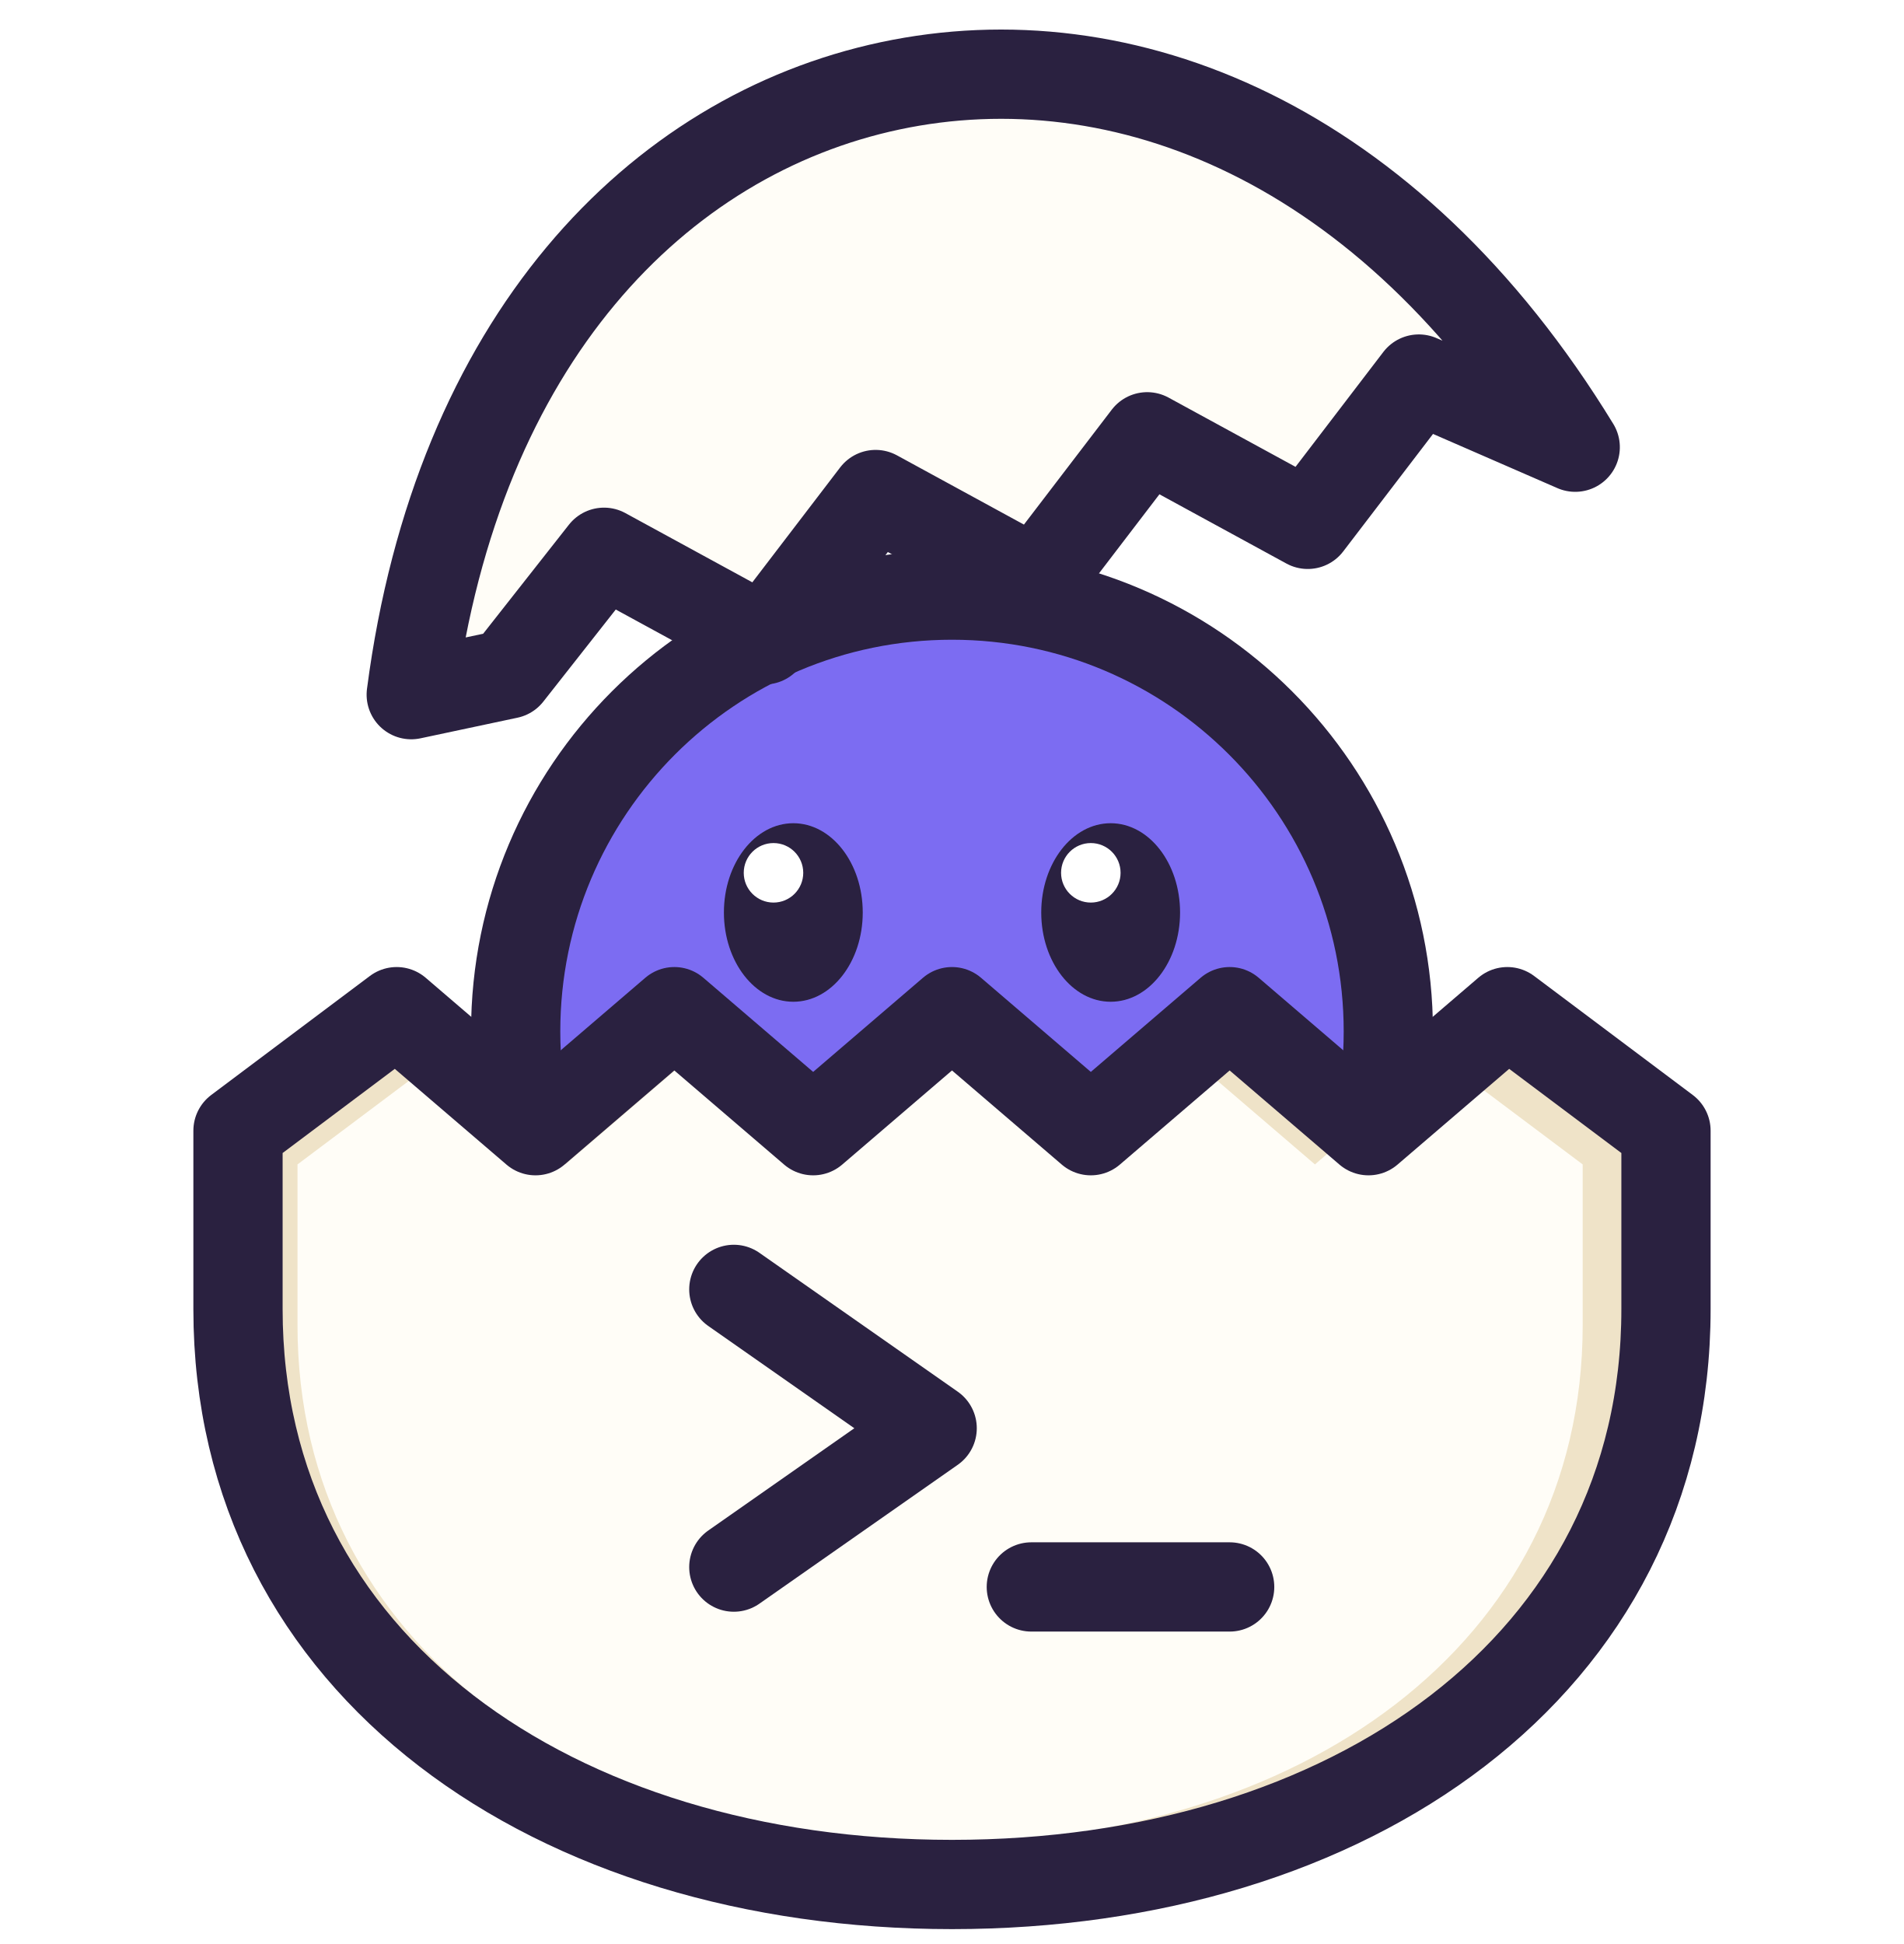
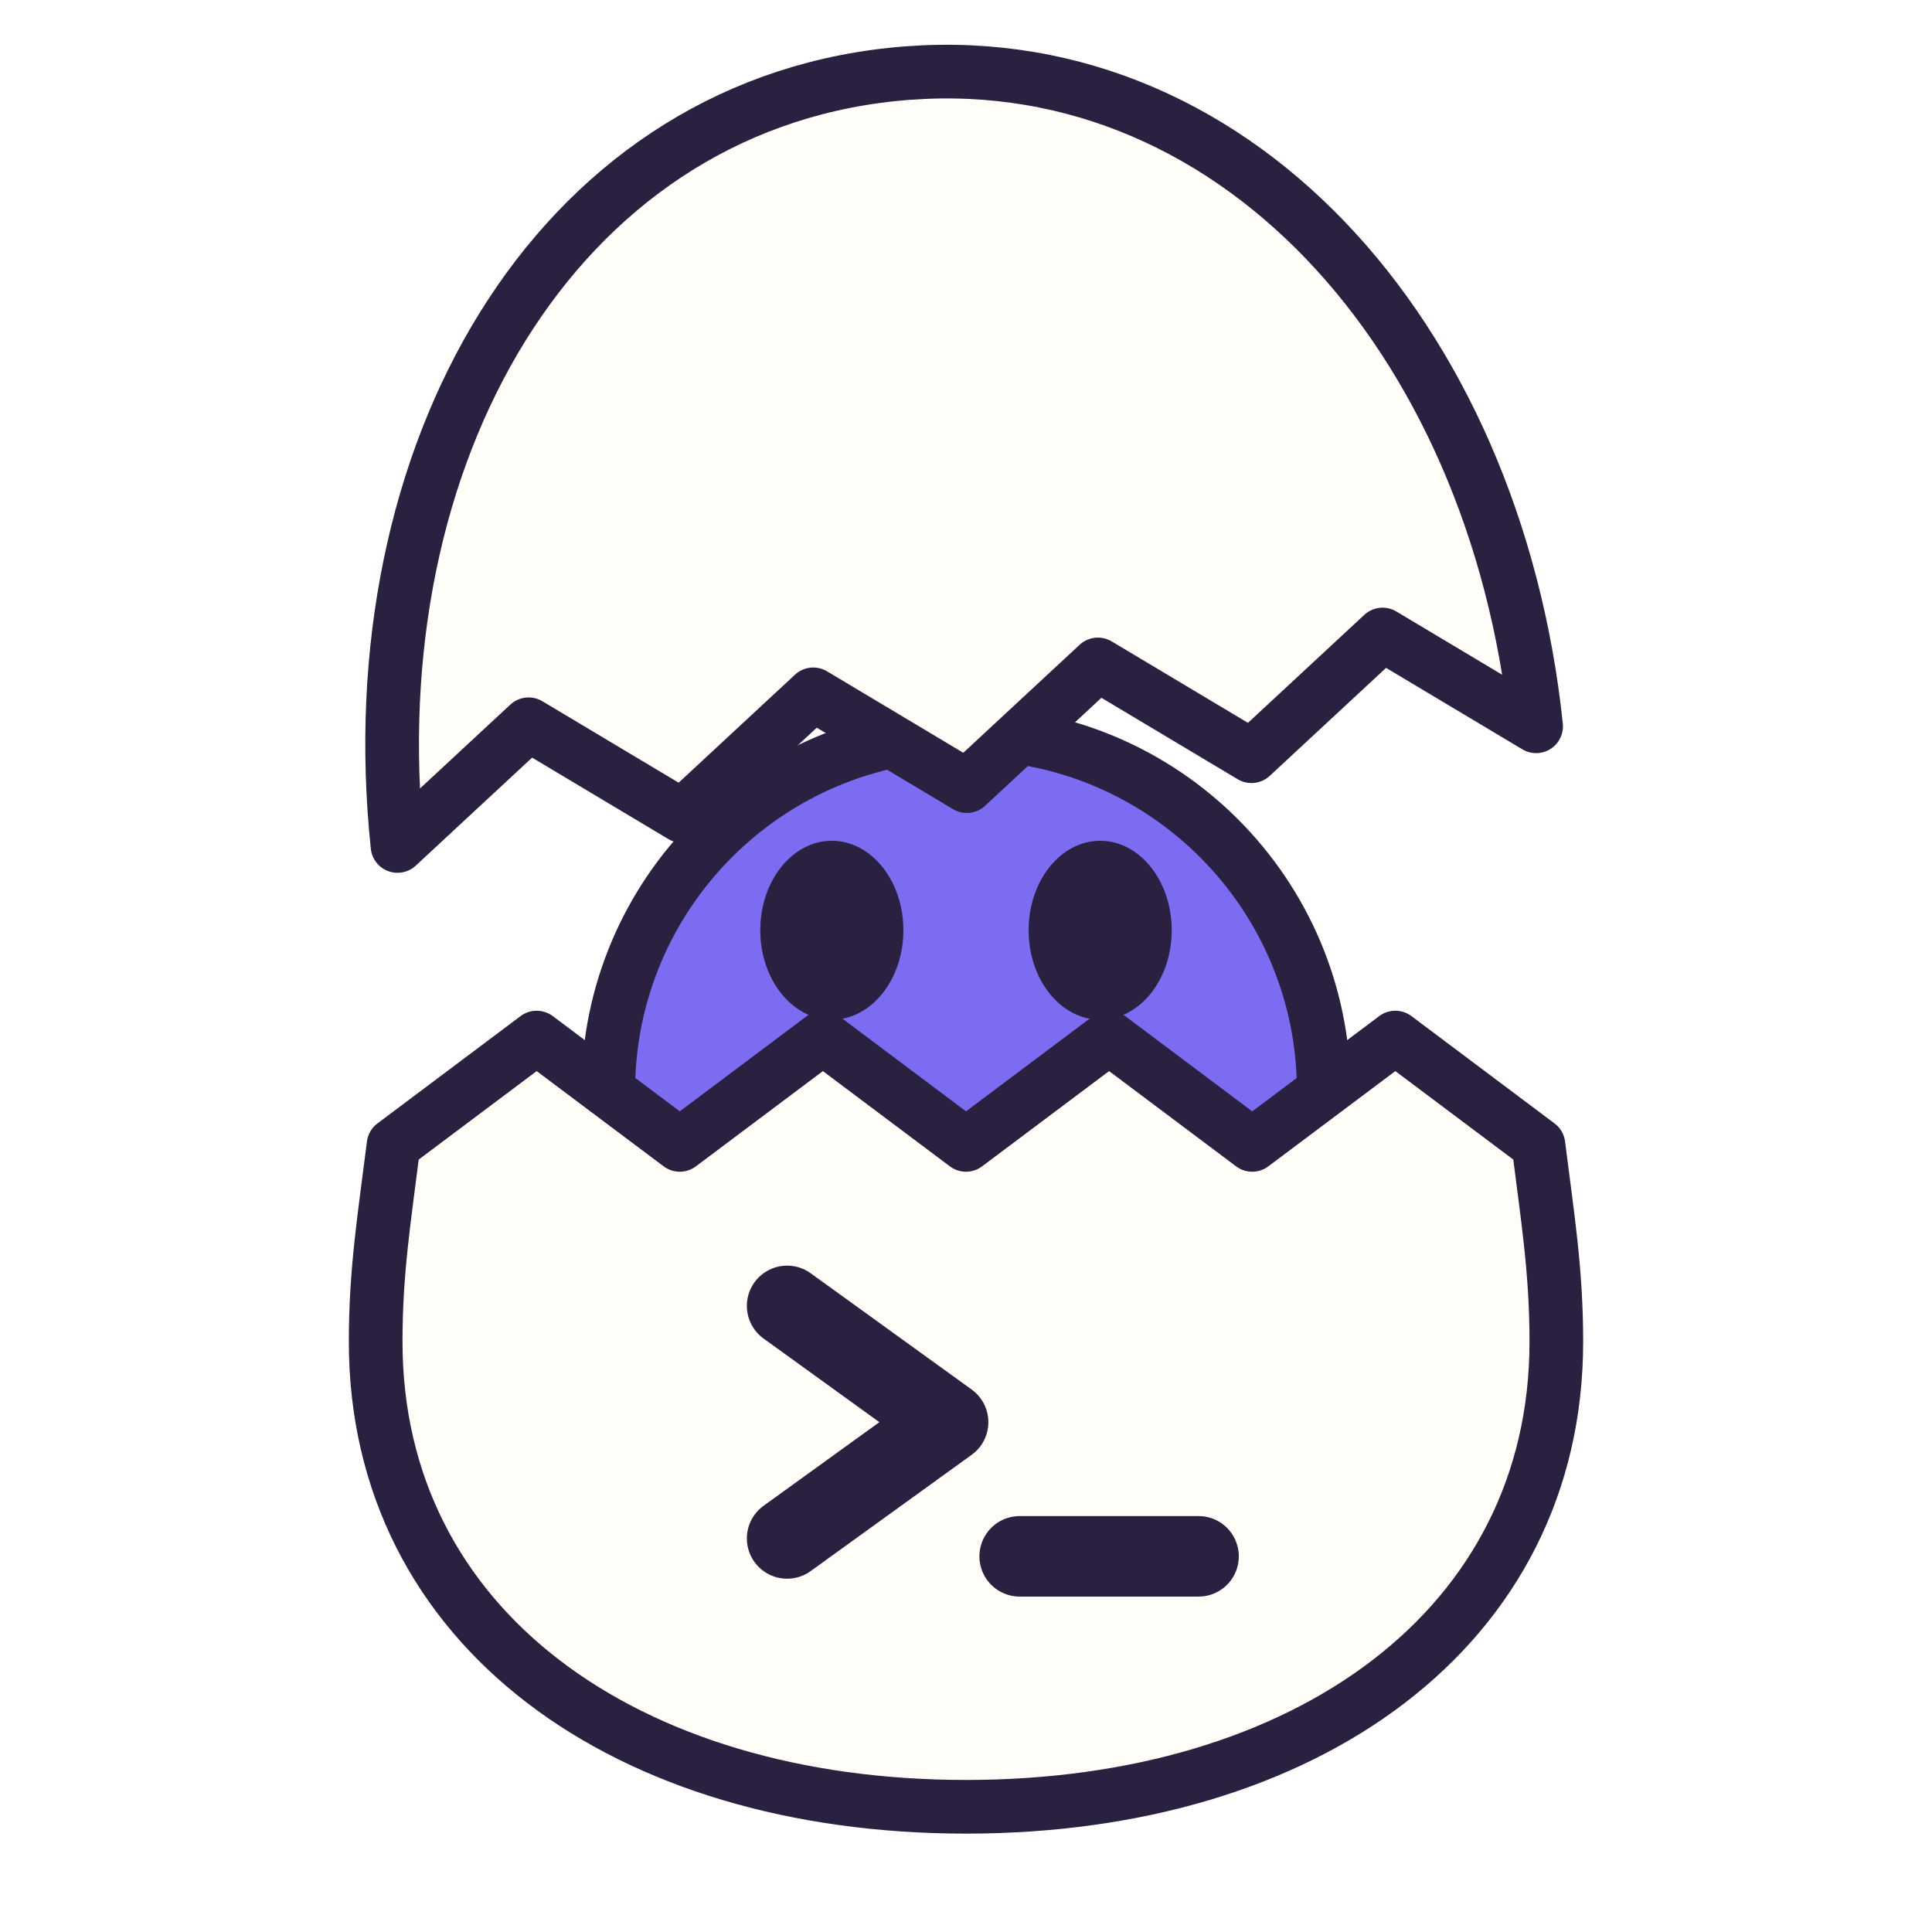
- <svg xmlns="http://www.w3.org/2000/svg" width="1024" height="1024" class="cr icon" viewBox="4 2 192 196" aria-label="Símbolo Openmon">
-   <style>.cr { display: block; width: 100%; height: 100%; overflow: visible; }
- .cr .o { stroke: rgb(42, 33, 64); stroke-width: 6; stroke-linejoin: round; stroke-linecap: round; }
- .cr .o.thin { stroke-width: 3.5; }
- .cr .o.g { stroke-width: 9; }
- .cr .ln { fill: none; }
- .cr .k { fill: rgb(42, 33, 64); }
- .cr .w { fill: rgb(255, 255, 255); }.icon .o { stroke-width: 9; } .icon .g { stroke-width: 12; }</style>
-   <circle class="o" fill="#7c6cf2" cx="100" cy="106" r="44" />
-   <ellipse class="k" cx="84" cy="94" rx="7" ry="9" />
-   <circle class="w" cx="82" cy="90" r="3" />
-   <ellipse class="k" cx="116" cy="94" rx="7" ry="9" />
-   <circle class="w" cx="114" cy="90" r="3" />
-   <path fill="#efe3c8" d="M28 116 L44 104 L58 116 L72 104 L86 116 L100 104 L114 116 L128 104 L142 116 L156 104 L172 116 C172 124 172 128 172 134 C172 170 140 192 100 192 C60 192 28 170 28 134 C28 128 28 122 28 116Z" />
-   <path fill="#fffdf7" transform="matrix(.9 0 0 .9 8.8 15)" d="M28 116 L44 104 L58 116 L72 104 L86 116 L100 104 L114 116 L128 104 L142 116 L156 104 L172 116 C172 124 172 128 172 134 C172 170 140 192 100 192 C60 192 28 170 28 134 C28 128 28 122 28 116Z" />
-   <path class="o ln" d="M28 116 L44 104 L58 116 L72 104 L86 116 L100 104 L114 116 L128 104 L142 116 L156 104 L172 116 C172 124 172 128 172 134 C172 170 140 192 100 192 C60 192 28 170 28 134 C28 128 28 122 28 116Z" />
-   <path class="o g ln" d="M78 132 L98 146 L78 160" />
-   <path class="o g ln" d="M108 162 L128 162" />
-   <g transform="translate(0 -20) rotate(-12 100 60)">
-     <path class="o" fill="#fffdf7" d="M40 80 C52 46 76 30 100 30 C124 30 148 46 160 80 L146 70 L132 82 L118 70 L104 82 L90 70 L76 82 L62 70 L50 80Z" />
+ <svg xmlns="http://www.w3.org/2000/svg" viewBox="-8 -8 216 216" width="1024" height="1024" aria-label="Openmon">
+   <circle class="o" fill="#7c6cf2" cx="100" cy="114" r="40" stroke="rgb(42, 33, 64)" stroke-width="6" stroke-linejoin="round" stroke-linecap="round" />
+   <ellipse class="k" cx="85" cy="96" rx="8" ry="10" fill="rgb(42, 33, 64)" stroke="none" />
+   <ellipse class="k" cx="115" cy="96" rx="8" ry="10" fill="rgb(42, 33, 64)" stroke="none" />
+   <path class="o" fill="#fffdf7" d="M36 120 L52 108 L68 120 L84 108 L100 120 L116 108 L132 120 L148 108 L164 120 C165 128 166 134 166 142 C166 174 138 194 100 194 C62 194 34 174 34 142 C34 134 35 128 36 120Z" stroke="rgb(42, 33, 64)" stroke-width="6" stroke-linejoin="round" stroke-linecap="round" />
+   <path class="o g ln" d="M80 138 L98 151 L80 164" fill="none" stroke="rgb(42, 33, 64)" stroke-width="9" stroke-linejoin="round" stroke-linecap="round" />
+   <path class="o g ln" d="M106 166 L126 166" fill="none" stroke="rgb(42, 33, 64)" stroke-width="9" stroke-linejoin="round" stroke-linecap="round" />
+   <g transform="translate(-2 -40) rotate(-6 100 100)">
+     <path class="o" fill="#fffdf7" d="M36 120 C36 76 62 40 100 40 C138 40 164 76 164 120 L148 108 L132 120 L116 108 L100 120 L84 108 L68 120 L52 108 Z" stroke="rgb(42, 33, 64)" stroke-width="6" stroke-linejoin="round" stroke-linecap="round" />
  </g>
</svg>
